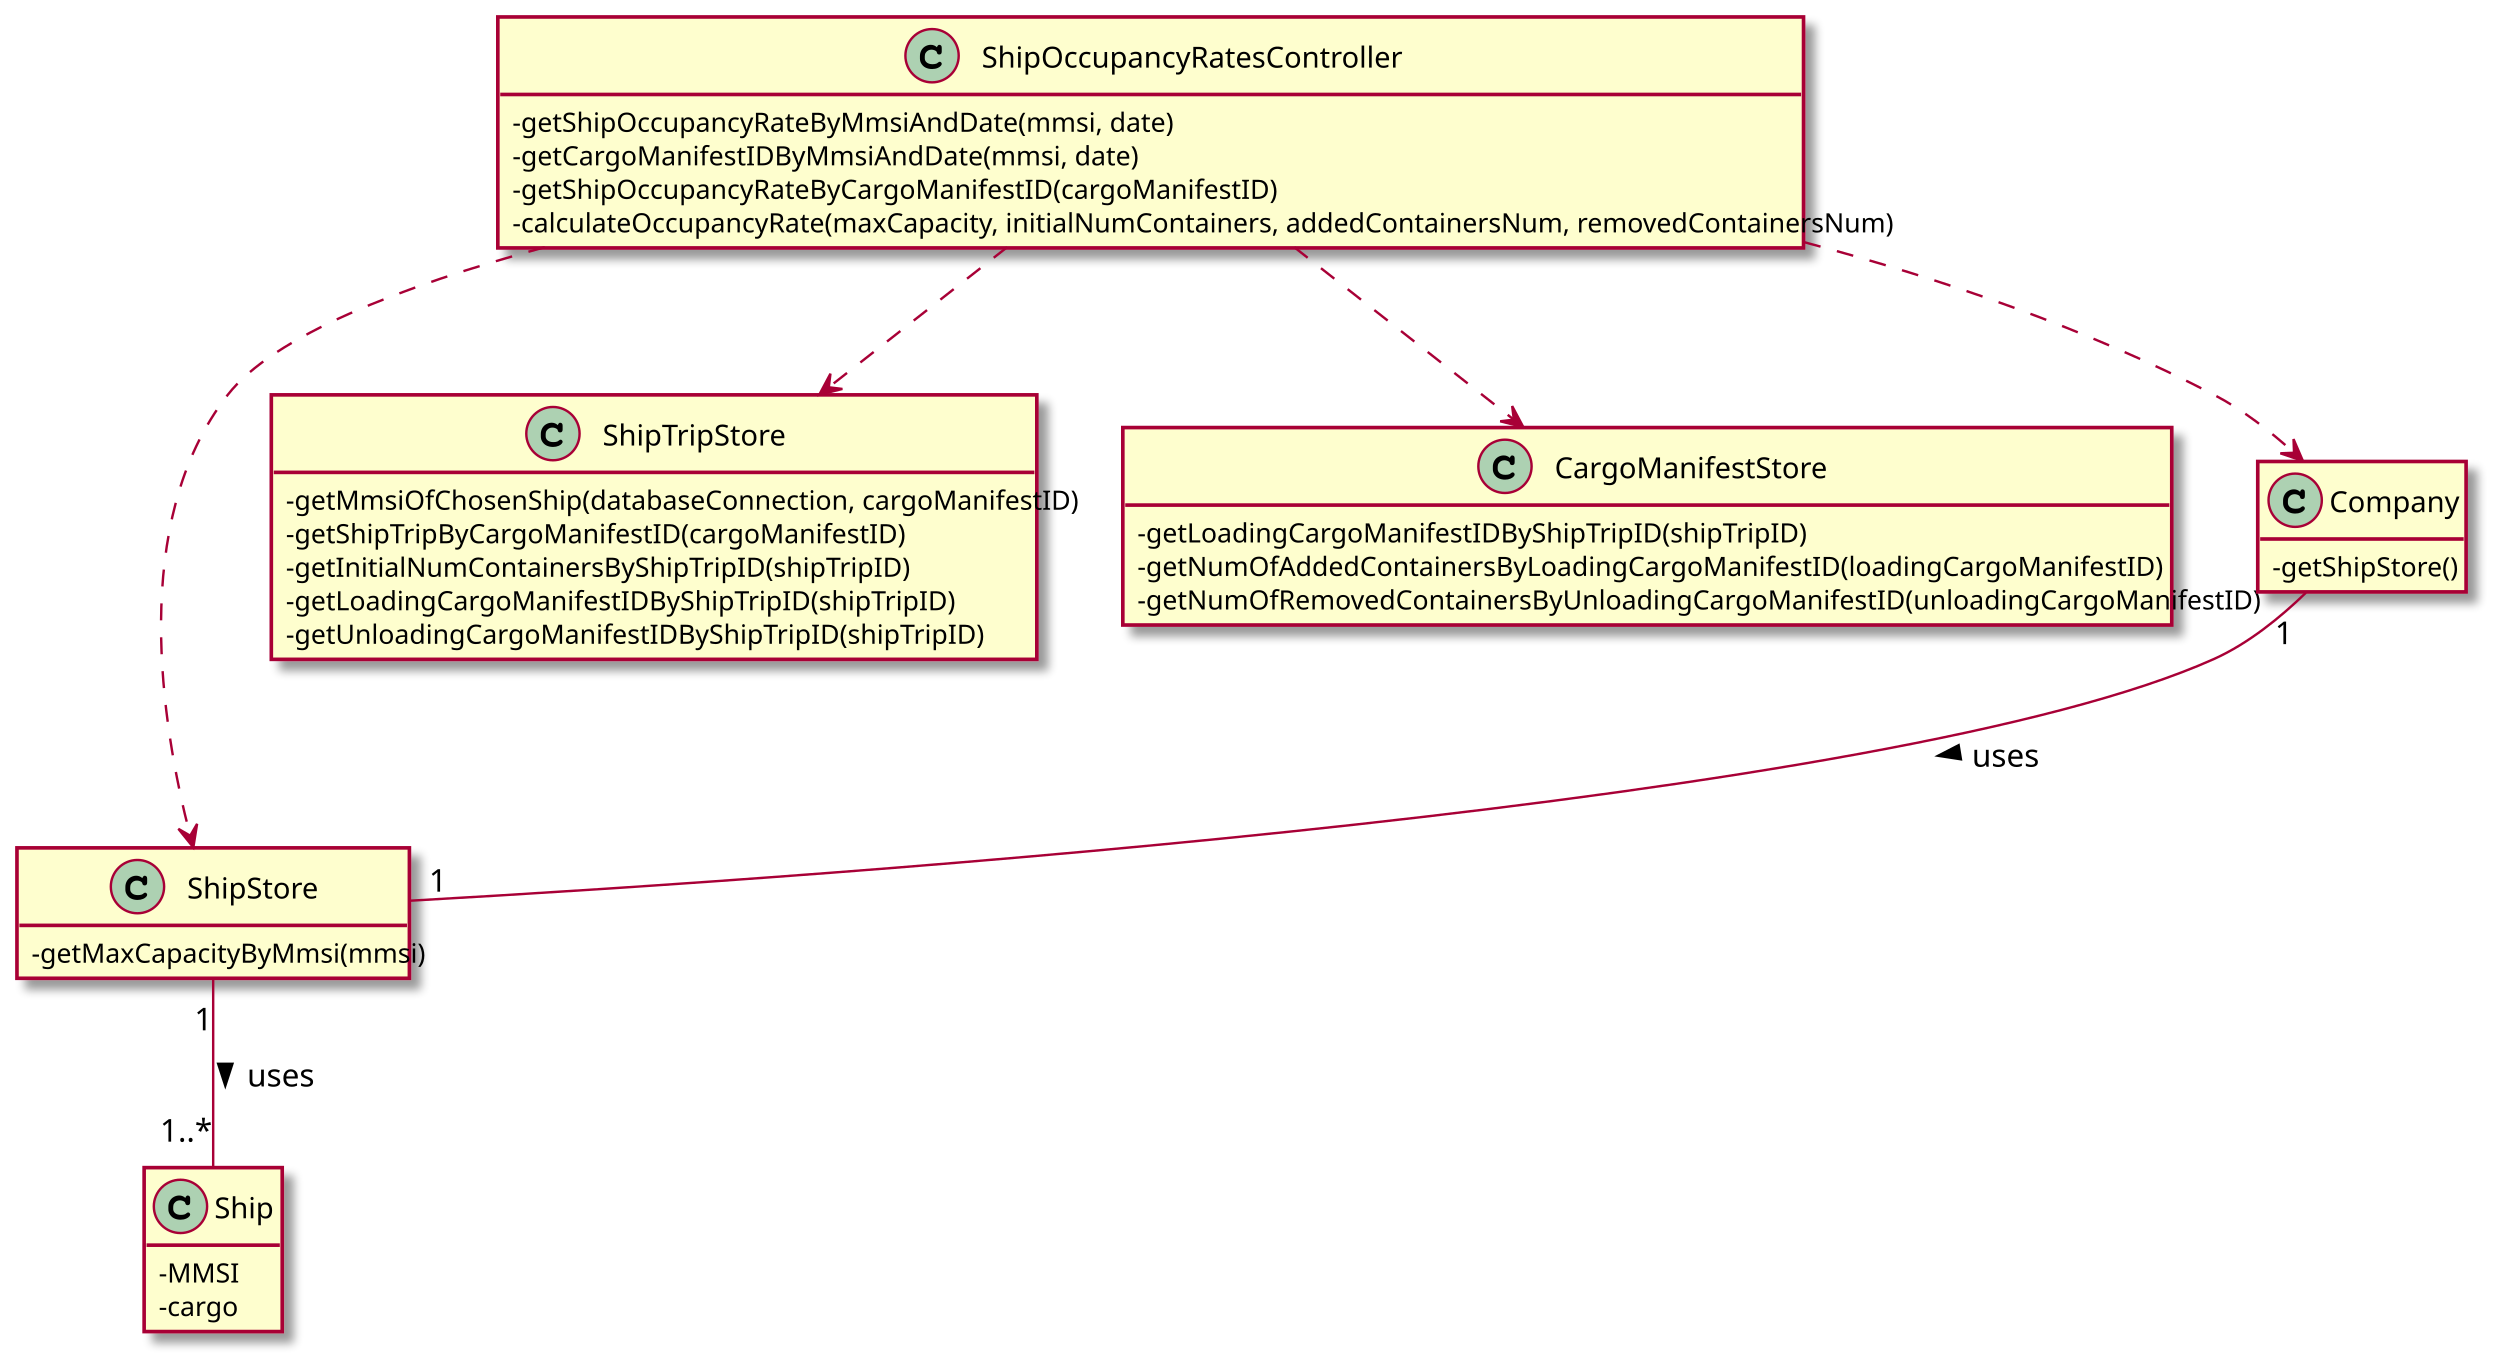
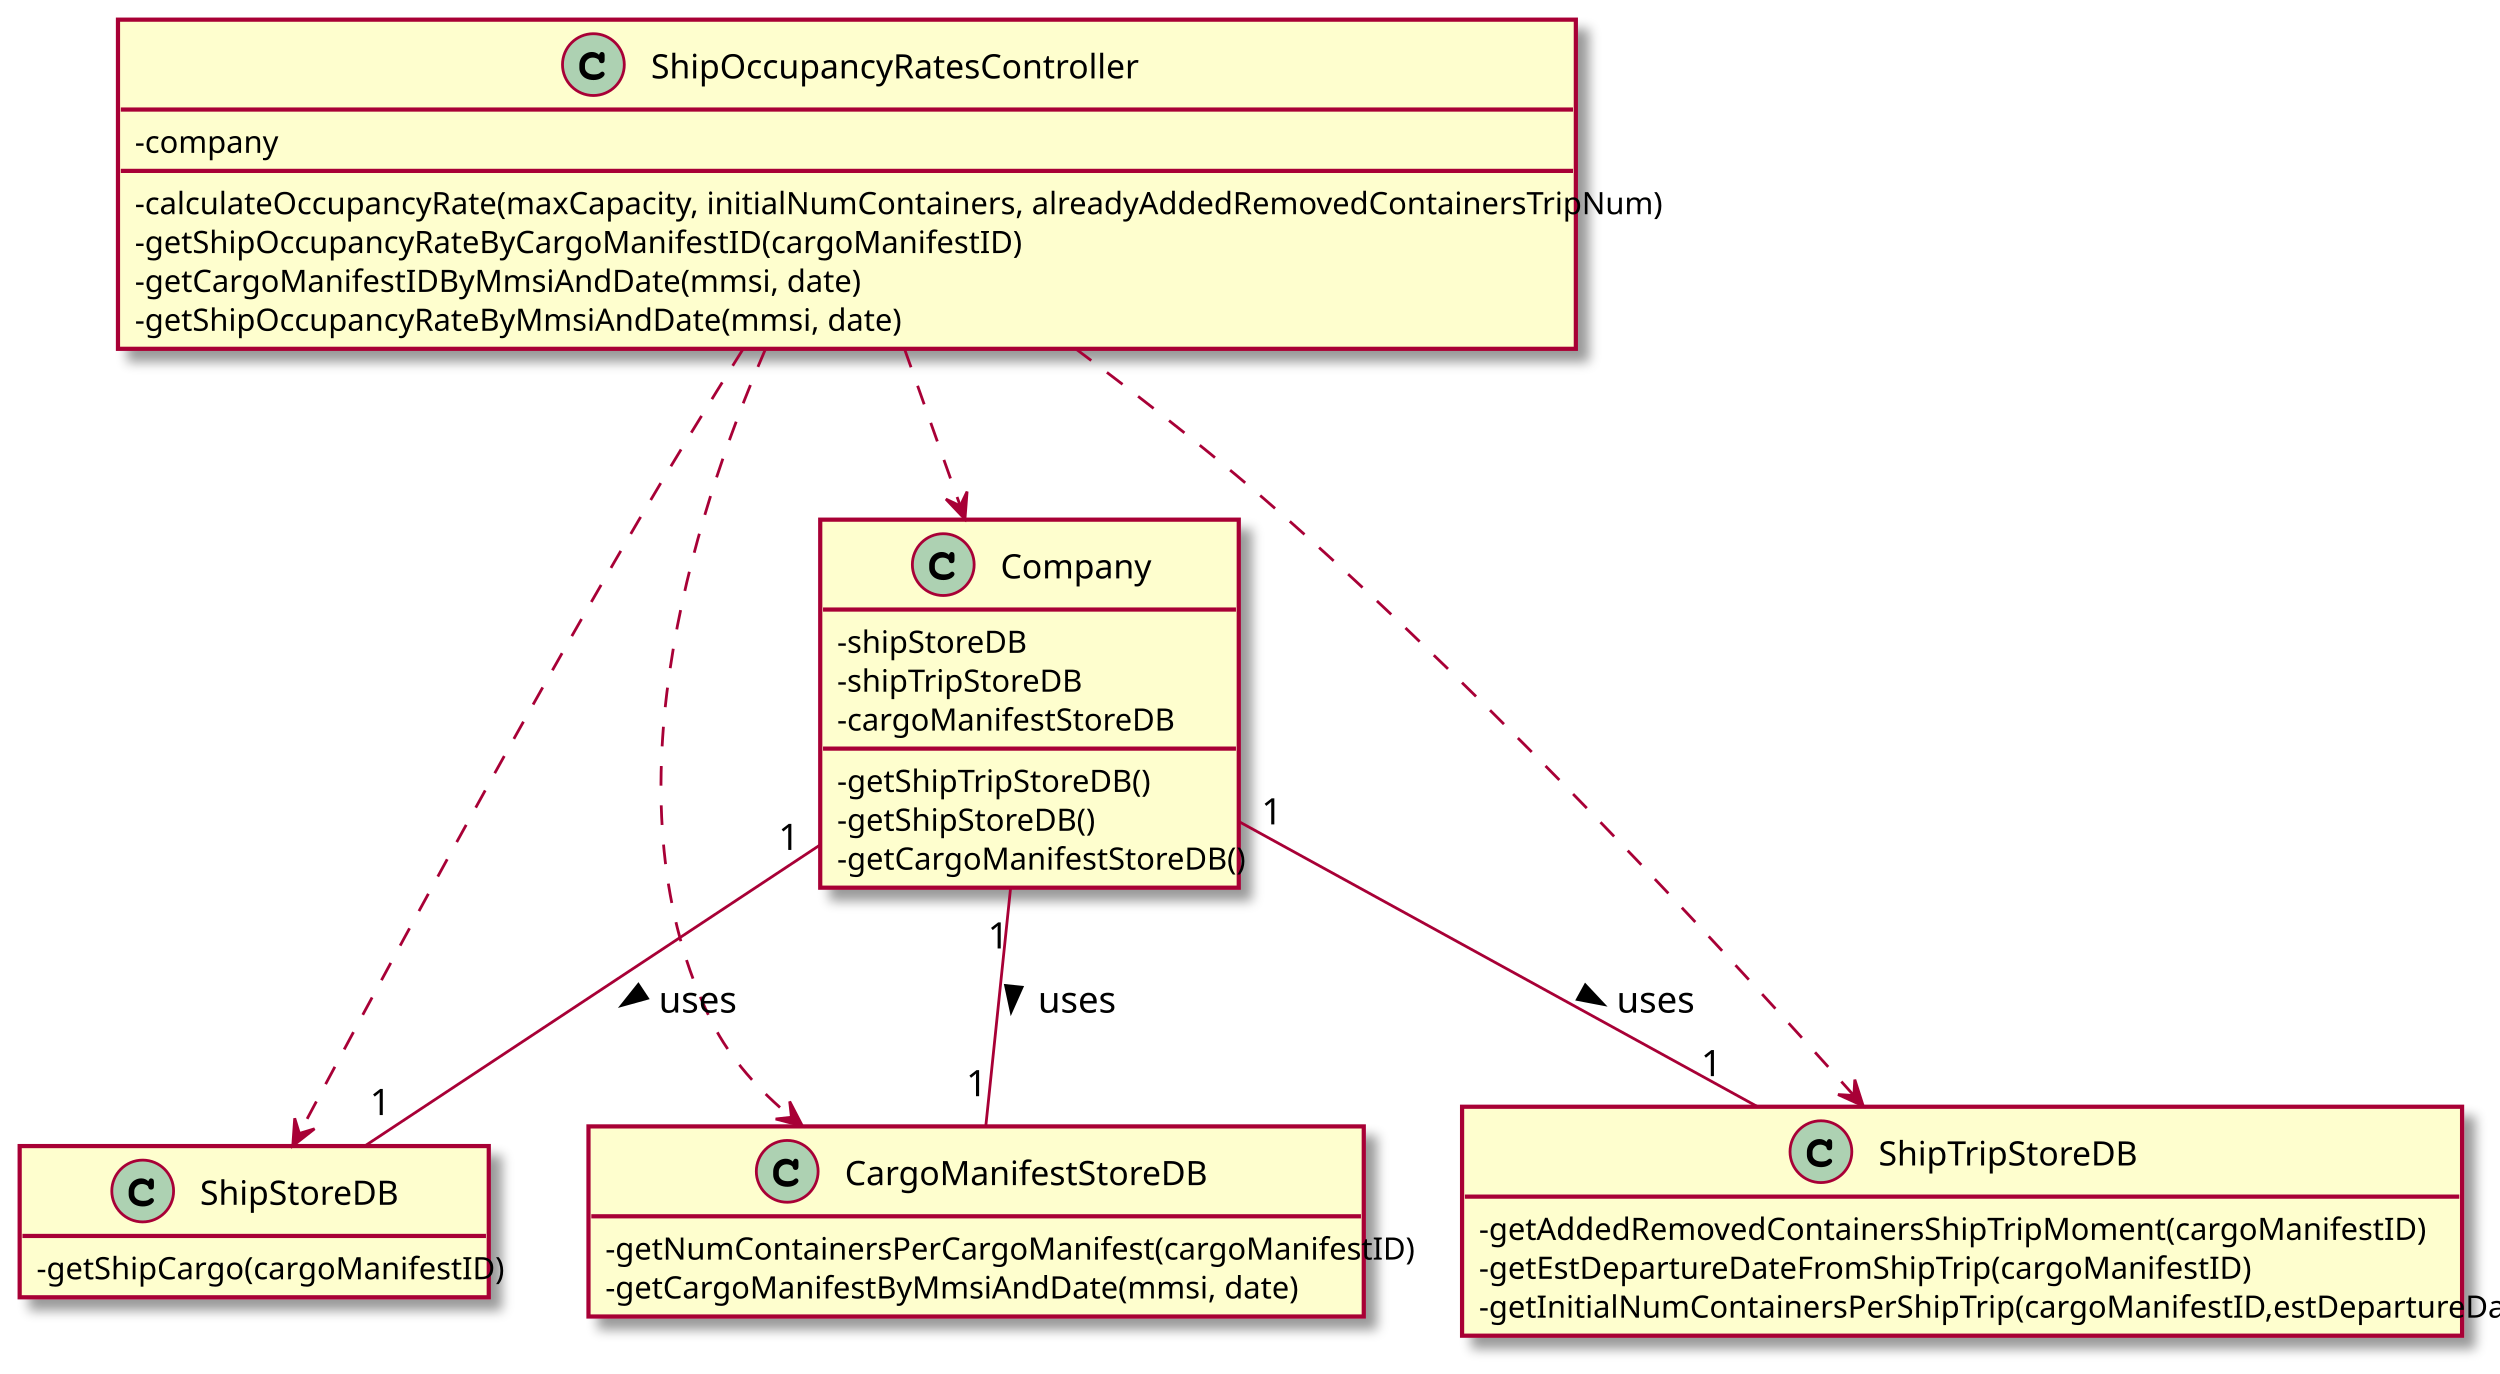
- <svg xmlns="http://www.w3.org/2000/svg" contentScriptType="application/ecmascript" contentStyleType="text/css" height="563px" preserveAspectRatio="none" style="width:1032px;height:563px;background:#FFFFFF;" version="1.1" viewBox="0 0 1032 563" width="1032px" zoomAndPan="magnify">
+ <svg xmlns="http://www.w3.org/2000/svg" contentScriptType="application/ecmascript" contentStyleType="text/css" height="489px" preserveAspectRatio="none" style="width:890px;height:489px;background:#FFFFFF;" version="1.1" viewBox="0 0 890 489" width="890px" zoomAndPan="magnify">
  <defs>
-     <filter height="300%" id="fpwzyvm41hl4s" width="300%" x="-1" y="-1">
+     <filter height="300%" id="fsvp476hvav51" width="300%" x="-1" y="-1">
      <feGaussianBlur result="blurOut" stdDeviation="2.0" />
      <feColorMatrix in="blurOut" result="blurOut2" type="matrix" values="0 0 0 0 0 0 0 0 0 0 0 0 0 0 0 0 0 0 .4 0" />
      <feOffset dx="4.0" dy="4.0" in="blurOut2" result="blurOut3" />
      <feBlend in="SourceGraphic" in2="blurOut3" mode="normal" />
    </filter>
  </defs>
  <g>
-     <rect codeLine="7" fill="#FEFECE" filter="url(#fpwzyvm41hl4s)" height="95.344" id="ShipOccupancyRatesController" style="stroke:#A80036;stroke-width:1.5;" width="539" x="205.5" y="7" />
-     <ellipse cx="384.75" cy="23" fill="#ADD1B2" rx="11" ry="11" style="stroke:#A80036;stroke-width:1.0;" />
-     <path d="M386.75,19.5 Q386.953,19 387.188,18.75 Q387.422,18.5 387.688,18.5 Q388.156,18.5 388.453,18.781 Q388.75,19.062 388.75,19.719 L388.75,21.281 Q388.75,21.938 388.469,22.219 Q388.188,22.5 387.75,22.5 Q387.359,22.5 387.109,22.328 Q386.859,22.156 386.75,21.703 Q386.703,21.391 386.531,21.219 Q386.219,20.891 385.656,20.703 Q385.094,20.5 384.531,20.5 Q383.828,20.5 383.234,20.781 Q382.656,21.062 382.203,21.688 Q381.75,22.312 381.75,23.172 L381.75,24.094 Q381.75,25.125 382.594,25.812 Q383.438,26.5 384.938,26.5 Q385.828,26.5 386.453,26.297 Q386.812,26.188 387.219,25.828 Q387.484,25.625 387.625,25.562 Q387.766,25.5 387.938,25.5 Q388.266,25.5 388.5,25.766 Q388.75,26.016 388.75,26.375 Q388.75,26.719 388.406,27.125 Q387.906,27.719 387.109,28.047 Q386.062,28.5 384.781,28.5 Q383.281,28.5 382.078,27.906 Q381.109,27.438 380.422,26.422 Q379.75,25.406 379.75,24.203 L379.75,23.109 Q379.75,21.859 380.344,20.766 Q380.953,19.672 382,19.094 Q383.062,18.5 384.25,18.5 Q384.969,18.5 385.594,18.75 Q386.219,19 386.75,19.5 Z " fill="#000000" />
-     <text fill="#000000" font-family="sans-serif" font-size="12" lengthAdjust="spacing" textLength="172" x="405.25" y="27.91">ShipOccupancyRatesController</text>
-     <line style="stroke:#A80036;stroke-width:1.5;" x1="206.5" x2="743.5" y1="39" y2="39" />
-     <text fill="#000000" font-family="sans-serif" font-size="11" lengthAdjust="spacing" textLength="256" x="211.5" y="54.419">-getShipOccupancyRateByMmsiAndDate(mmsi, date)</text>
-     <text fill="#000000" font-family="sans-serif" font-size="11" lengthAdjust="spacing" textLength="236" x="211.5" y="68.255">-getCargoManifestIDByMmsiAndDate(mmsi, date)</text>
-     <text fill="#000000" font-family="sans-serif" font-size="11" lengthAdjust="spacing" textLength="296" x="211.5" y="82.091">-getShipOccupancyRateByCargoManifestID(cargoManifestID)</text>
-     <text fill="#000000" font-family="sans-serif" font-size="11" lengthAdjust="spacing" textLength="527" x="211.5" y="95.927">-calculateOccupancyRate(maxCapacity, initialNumContainers, addedContainersNum, removedContainersNum)</text>
-     <rect codeLine="14" fill="#FEFECE" filter="url(#fpwzyvm41hl4s)" height="53.836" id="ShipStore" style="stroke:#A80036;stroke-width:1.5;" width="162" x="7" y="350" />
-     <ellipse cx="56.75" cy="366" fill="#ADD1B2" rx="11" ry="11" style="stroke:#A80036;stroke-width:1.0;" />
-     <path d="M58.75,362.5 Q58.953,362 59.188,361.75 Q59.422,361.5 59.688,361.5 Q60.156,361.5 60.453,361.781 Q60.75,362.062 60.75,362.719 L60.75,364.281 Q60.75,364.938 60.469,365.219 Q60.188,365.5 59.75,365.5 Q59.359,365.5 59.109,365.328 Q58.859,365.156 58.75,364.703 Q58.703,364.391 58.531,364.219 Q58.219,363.891 57.656,363.703 Q57.094,363.5 56.531,363.5 Q55.828,363.5 55.234,363.781 Q54.656,364.062 54.203,364.688 Q53.75,365.312 53.75,366.172 L53.75,367.094 Q53.75,368.125 54.594,368.812 Q55.438,369.5 56.938,369.5 Q57.828,369.5 58.453,369.297 Q58.812,369.188 59.219,368.828 Q59.484,368.625 59.625,368.562 Q59.766,368.5 59.938,368.5 Q60.266,368.5 60.5,368.766 Q60.75,369.016 60.75,369.375 Q60.75,369.719 60.406,370.125 Q59.906,370.719 59.109,371.047 Q58.062,371.5 56.781,371.5 Q55.281,371.5 54.078,370.906 Q53.109,370.438 52.422,369.422 Q51.75,368.406 51.75,367.203 L51.75,366.109 Q51.75,364.859 52.344,363.766 Q52.953,362.672 54,362.094 Q55.062,361.5 56.25,361.5 Q56.969,361.5 57.594,361.75 Q58.219,362 58.75,362.5 Z " fill="#000000" />
-     <text fill="#000000" font-family="sans-serif" font-size="12" lengthAdjust="spacing" textLength="54" x="77.25" y="370.91">ShipStore</text>
-     <line style="stroke:#A80036;stroke-width:1.5;" x1="8" x2="168" y1="382" y2="382" />
-     <text fill="#000000" font-family="sans-serif" font-size="11" lengthAdjust="spacing" textLength="150" x="13" y="397.419">-getMaxCapacityByMmsi(mmsi)</text>
-     <rect codeLine="18" fill="#FEFECE" filter="url(#fpwzyvm41hl4s)" height="109.18" id="ShipTripStore" style="stroke:#A80036;stroke-width:1.5;" width="316" x="112" y="163" />
-     <ellipse cx="228.25" cy="179" fill="#ADD1B2" rx="11" ry="11" style="stroke:#A80036;stroke-width:1.0;" />
-     <path d="M230.25,175.5 Q230.453,175 230.688,174.75 Q230.922,174.5 231.188,174.5 Q231.656,174.5 231.953,174.781 Q232.25,175.062 232.25,175.719 L232.25,177.281 Q232.25,177.938 231.969,178.219 Q231.688,178.5 231.25,178.5 Q230.859,178.5 230.609,178.328 Q230.359,178.156 230.25,177.703 Q230.203,177.391 230.031,177.219 Q229.719,176.891 229.156,176.703 Q228.594,176.5 228.031,176.5 Q227.328,176.5 226.734,176.781 Q226.156,177.062 225.703,177.688 Q225.25,178.312 225.25,179.172 L225.25,180.094 Q225.25,181.125 226.094,181.812 Q226.938,182.5 228.438,182.5 Q229.328,182.5 229.953,182.297 Q230.312,182.188 230.719,181.828 Q230.984,181.625 231.125,181.562 Q231.266,181.5 231.438,181.5 Q231.766,181.5 232,181.766 Q232.25,182.016 232.25,182.375 Q232.25,182.719 231.906,183.125 Q231.406,183.719 230.609,184.047 Q229.562,184.5 228.281,184.5 Q226.781,184.5 225.578,183.906 Q224.609,183.438 223.922,182.422 Q223.25,181.406 223.25,180.203 L223.25,179.109 Q223.25,177.859 223.844,176.766 Q224.453,175.672 225.5,175.094 Q226.562,174.5 227.75,174.5 Q228.469,174.5 229.094,174.75 Q229.719,175 230.25,175.5 Z " fill="#000000" />
-     <text fill="#000000" font-family="sans-serif" font-size="12" lengthAdjust="spacing" textLength="75" x="248.75" y="183.91">ShipTripStore</text>
-     <line style="stroke:#A80036;stroke-width:1.5;" x1="113" x2="427" y1="195" y2="195" />
-     <text fill="#000000" font-family="sans-serif" font-size="11" lengthAdjust="spacing" textLength="304" x="118" y="210.419">-getMmsiOfChosenShip(databaseConnection, cargoManifestID)</text>
-     <text fill="#000000" font-family="sans-serif" font-size="11" lengthAdjust="spacing" textLength="236" x="118" y="224.255">-getShipTripByCargoManifestID(cargoManifestID)</text>
-     <text fill="#000000" font-family="sans-serif" font-size="11" lengthAdjust="spacing" textLength="231" x="118" y="238.091">-getInitialNumContainersByShipTripID(shipTripID)</text>
-     <text fill="#000000" font-family="sans-serif" font-size="11" lengthAdjust="spacing" textLength="252" x="118" y="251.927">-getLoadingCargoManifestIDByShipTripID(shipTripID)</text>
-     <text fill="#000000" font-family="sans-serif" font-size="11" lengthAdjust="spacing" textLength="261" x="118" y="265.763">-getUnloadingCargoManifestIDByShipTripID(shipTripID)</text>
-     <rect codeLine="26" fill="#FEFECE" filter="url(#fpwzyvm41hl4s)" height="81.508" id="CargoManifestStore" style="stroke:#A80036;stroke-width:1.5;" width="433" x="463.5" y="176.5" />
-     <ellipse cx="621.25" cy="192.5" fill="#ADD1B2" rx="11" ry="11" style="stroke:#A80036;stroke-width:1.0;" />
-     <path d="M623.25,189 Q623.453,188.5 623.688,188.25 Q623.922,188 624.188,188 Q624.656,188 624.953,188.281 Q625.25,188.562 625.25,189.219 L625.25,190.781 Q625.25,191.438 624.969,191.719 Q624.688,192 624.25,192 Q623.859,192 623.609,191.828 Q623.359,191.656 623.25,191.203 Q623.203,190.891 623.031,190.719 Q622.719,190.391 622.156,190.203 Q621.594,190 621.031,190 Q620.328,190 619.734,190.281 Q619.156,190.562 618.703,191.188 Q618.25,191.812 618.25,192.672 L618.25,193.594 Q618.25,194.625 619.094,195.312 Q619.938,196 621.438,196 Q622.328,196 622.953,195.797 Q623.312,195.688 623.719,195.328 Q623.984,195.125 624.125,195.062 Q624.266,195 624.438,195 Q624.766,195 625,195.266 Q625.25,195.516 625.25,195.875 Q625.25,196.219 624.906,196.625 Q624.406,197.219 623.609,197.547 Q622.562,198 621.281,198 Q619.781,198 618.578,197.406 Q617.609,196.938 616.922,195.922 Q616.25,194.906 616.25,193.703 L616.25,192.609 Q616.25,191.359 616.844,190.266 Q617.453,189.172 618.5,188.594 Q619.562,188 620.75,188 Q621.469,188 622.094,188.25 Q622.719,188.5 623.25,189 Z " fill="#000000" />
-     <text fill="#000000" font-family="sans-serif" font-size="12" lengthAdjust="spacing" textLength="109" x="641.75" y="197.41">CargoManifestStore</text>
-     <line style="stroke:#A80036;stroke-width:1.5;" x1="464.5" x2="895.5" y1="208.5" y2="208.5" />
-     <text fill="#000000" font-family="sans-serif" font-size="11" lengthAdjust="spacing" textLength="252" x="469.5" y="223.919">-getLoadingCargoManifestIDByShipTripID(shipTripID)</text>
-     <text fill="#000000" font-family="sans-serif" font-size="11" lengthAdjust="spacing" textLength="387" x="469.5" y="237.755">-getNumOfAddedContainersByLoadingCargoManifestID(loadingCargoManifestID)</text>
-     <text fill="#000000" font-family="sans-serif" font-size="11" lengthAdjust="spacing" textLength="421" x="469.5" y="251.591">-getNumOfRemovedContainersByUnloadingCargoManifestID(unloadingCargoManifestID)</text>
-     <rect codeLine="32" fill="#FEFECE" filter="url(#fpwzyvm41hl4s)" height="53.836" id="Company" style="stroke:#A80036;stroke-width:1.5;" width="86" x="932" y="190.5" />
-     <ellipse cx="947.45" cy="206.5" fill="#ADD1B2" rx="11" ry="11" style="stroke:#A80036;stroke-width:1.0;" />
-     <path d="M949.45,203 Q949.653,202.5 949.888,202.25 Q950.122,202 950.388,202 Q950.856,202 951.153,202.281 Q951.45,202.562 951.45,203.219 L951.45,204.781 Q951.45,205.438 951.169,205.719 Q950.888,206 950.45,206 Q950.059,206 949.809,205.828 Q949.559,205.656 949.45,205.203 Q949.403,204.891 949.231,204.719 Q948.919,204.391 948.356,204.203 Q947.794,204 947.231,204 Q946.528,204 945.934,204.281 Q945.356,204.562 944.903,205.188 Q944.45,205.812 944.45,206.672 L944.45,207.594 Q944.45,208.625 945.294,209.312 Q946.138,210 947.638,210 Q948.528,210 949.153,209.797 Q949.513,209.688 949.919,209.328 Q950.184,209.125 950.325,209.062 Q950.466,209 950.638,209 Q950.966,209 951.2,209.266 Q951.45,209.516 951.45,209.875 Q951.45,210.219 951.106,210.625 Q950.606,211.219 949.809,211.547 Q948.763,212 947.481,212 Q945.981,212 944.778,211.406 Q943.809,210.938 943.122,209.922 Q942.45,208.906 942.45,207.703 L942.45,206.609 Q942.45,205.359 943.044,204.266 Q943.653,203.172 944.7,202.594 Q945.763,202 946.95,202 Q947.669,202 948.294,202.25 Q948.919,202.5 949.45,203 Z " fill="#000000" />
-     <text fill="#000000" font-family="sans-serif" font-size="12" lengthAdjust="spacing" textLength="53" x="961.55" y="211.41">Company</text>
-     <line style="stroke:#A80036;stroke-width:1.5;" x1="933" x2="1017" y1="222.5" y2="222.5" />
-     <text fill="#000000" font-family="sans-serif" font-size="11" lengthAdjust="spacing" textLength="74" x="938" y="237.919">-getShipStore()</text>
-     <rect codeLine="36" fill="#FEFECE" filter="url(#fpwzyvm41hl4s)" height="67.672" id="Ship" style="stroke:#A80036;stroke-width:1.5;" width="57" x="59.5" y="482" />
-     <ellipse cx="74.5" cy="498" fill="#ADD1B2" rx="11" ry="11" style="stroke:#A80036;stroke-width:1.0;" />
-     <path d="M76.5,494.5 Q76.703,494 76.938,493.75 Q77.172,493.5 77.438,493.5 Q77.906,493.5 78.203,493.781 Q78.5,494.062 78.5,494.719 L78.5,496.281 Q78.5,496.938 78.219,497.219 Q77.938,497.5 77.5,497.5 Q77.109,497.5 76.859,497.328 Q76.609,497.156 76.5,496.703 Q76.453,496.391 76.281,496.219 Q75.969,495.891 75.406,495.703 Q74.844,495.5 74.281,495.5 Q73.578,495.5 72.984,495.781 Q72.406,496.062 71.953,496.688 Q71.5,497.312 71.5,498.172 L71.5,499.094 Q71.5,500.125 72.344,500.812 Q73.188,501.5 74.688,501.5 Q75.578,501.5 76.203,501.297 Q76.562,501.188 76.969,500.828 Q77.234,500.625 77.375,500.562 Q77.516,500.5 77.688,500.5 Q78.016,500.5 78.25,500.766 Q78.5,501.016 78.5,501.375 Q78.5,501.719 78.156,502.125 Q77.656,502.719 76.859,503.047 Q75.812,503.5 74.531,503.5 Q73.031,503.5 71.828,502.906 Q70.859,502.438 70.172,501.422 Q69.5,500.406 69.5,499.203 L69.5,498.109 Q69.5,496.859 70.094,495.766 Q70.703,494.672 71.75,494.094 Q72.812,493.5 74,493.5 Q74.719,493.5 75.344,493.75 Q75.969,494 76.5,494.5 Z " fill="#000000" />
-     <text fill="#000000" font-family="sans-serif" font-size="12" lengthAdjust="spacing" textLength="25" x="88.5" y="502.91">Ship</text>
-     <line style="stroke:#A80036;stroke-width:1.5;" x1="60.5" x2="115.5" y1="514" y2="514" />
-     <text fill="#000000" font-family="sans-serif" font-size="11" lengthAdjust="spacing" textLength="29" x="65.5" y="529.419">-MMSI</text>
-     <text fill="#000000" font-family="sans-serif" font-size="11" lengthAdjust="spacing" textLength="32" x="65.5" y="543.255">-cargo</text>
-     <path codeLine="51" d="M744.76,99.97 C802.51,115.34 861.8,135.82 914,163 C925.8,169.15 937.2,178.04 946.88,186.82 " fill="none" id="ShipOccupancyRatesController-to-Company" style="stroke:#A80036;stroke-width:1.0;stroke-dasharray:7.0,7.0;" />
-     <polygon fill="#A80036" points="950.65,190.3,946.764,181.25,946.981,186.903,941.329,187.12,950.65,190.3" style="stroke:#A80036;stroke-width:1.0;" />
-     <path codeLine="52" d="M224.88,102.05 C165.01,118.36 112.88,138.77 94,163 C53.06,215.54 66.74,299.55 78.46,344.76 " fill="none" id="ShipOccupancyRatesController-to-ShipStore" style="stroke:#A80036;stroke-width:1.0;stroke-dasharray:7.0,7.0;" />
-     <polygon fill="#A80036" points="79.81,349.81,81.36,340.084,78.523,344.978,73.629,342.142,79.81,349.81" style="stroke:#A80036;stroke-width:1.0;" />
-     <path codeLine="53" d="M415.71,102.07 C392.79,120.07 366.35,140.83 342.33,159.69 " fill="none" id="ShipOccupancyRatesController-to-ShipTripStore" style="stroke:#A80036;stroke-width:1.0;stroke-dasharray:7.0,7.0;" />
-     <polygon fill="#A80036" points="338.19,162.95,347.743,160.553,342.127,159.869,342.812,154.253,338.19,162.95" style="stroke:#A80036;stroke-width:1.0;" />
-     <path codeLine="54" d="M534.29,102.07 C562.81,124.46 596.79,151.15 624.75,173.11 " fill="none" id="ShipOccupancyRatesController-to-CargoManifestStore" style="stroke:#A80036;stroke-width:1.0;stroke-dasharray:7.0,7.0;" />
-     <polygon fill="#A80036" points="628.83,176.32,624.223,167.615,624.898,173.232,619.282,173.906,628.83,176.32" style="stroke:#A80036;stroke-width:1.0;" />
-     <path codeLine="55" d="M951.9,244.65 C941.38,254.87 928.13,265.64 914,272 C781.85,331.43 350.03,361.56 169,371.83 " fill="none" id="Company-ShipStore" style="stroke:#A80036;stroke-width:1.0;" />
-     <polygon fill="#000000" points="800.065,311.978,809.464,313.428,808.521,307.626,800.065,311.978" style="stroke:#000000;stroke-width:1.0;" />
-     <text fill="#000000" font-family="sans-serif" font-size="13" lengthAdjust="spacing" textLength="28" x="814" y="316.495">uses</text>
-     <text fill="#000000" font-family="sans-serif" font-size="13" lengthAdjust="spacing" textLength="7" x="939.081" y="265.891">1</text>
-     <text fill="#000000" font-family="sans-serif" font-size="13" lengthAdjust="spacing" textLength="7" x="177.054" y="368.094">1</text>
-     <path codeLine="56" d="M88,404.09 C88,426.22 88,458.08 88,481.98 " fill="none" id="ShipStore-Ship" style="stroke:#A80036;stroke-width:1.0;" />
-     <polygon fill="#000000" points="93,448.176,95.939,439.131,90.061,439.131,93,448.176" style="stroke:#000000;stroke-width:1.0;" />
-     <text fill="#000000" font-family="sans-serif" font-size="13" lengthAdjust="spacing" textLength="28" x="102" y="448.495">uses</text>
-     <text fill="#000000" font-family="sans-serif" font-size="13" lengthAdjust="spacing" textLength="7" x="80.234" y="425.317">1</text>
-     <text fill="#000000" font-family="sans-serif" font-size="13" lengthAdjust="spacing" textLength="20" x="66.031" y="471.269">1..*</text>
+     <rect codeLine="7" fill="#FEFECE" filter="url(#fsvp476hvav51)" height="117.18" id="ShipOccupancyRatesController" style="stroke:#A80036;stroke-width:1.5;" width="519" x="42" y="7" />
+     <ellipse cx="211.25" cy="23" fill="#ADD1B2" rx="11" ry="11" style="stroke:#A80036;stroke-width:1.0;" />
+     <path d="M213.25,19.5 Q213.453,19 213.688,18.75 Q213.922,18.5 214.188,18.5 Q214.656,18.5 214.953,18.781 Q215.25,19.062 215.25,19.719 L215.25,21.281 Q215.25,21.938 214.969,22.219 Q214.688,22.5 214.25,22.5 Q213.859,22.5 213.609,22.328 Q213.359,22.156 213.25,21.703 Q213.203,21.391 213.031,21.219 Q212.719,20.891 212.156,20.703 Q211.594,20.5 211.031,20.5 Q210.328,20.5 209.734,20.781 Q209.156,21.062 208.703,21.688 Q208.25,22.312 208.25,23.172 L208.25,24.094 Q208.25,25.125 209.094,25.812 Q209.938,26.5 211.438,26.5 Q212.328,26.5 212.953,26.297 Q213.312,26.188 213.719,25.828 Q213.984,25.625 214.125,25.562 Q214.266,25.5 214.438,25.5 Q214.766,25.5 215,25.766 Q215.25,26.016 215.25,26.375 Q215.25,26.719 214.906,27.125 Q214.406,27.719 213.609,28.047 Q212.562,28.5 211.281,28.5 Q209.781,28.5 208.578,27.906 Q207.609,27.438 206.922,26.422 Q206.25,25.406 206.25,24.203 L206.25,23.109 Q206.25,21.859 206.844,20.766 Q207.453,19.672 208.5,19.094 Q209.562,18.5 210.75,18.5 Q211.469,18.5 212.094,18.75 Q212.719,19 213.25,19.5 Z " fill="#000000" />
+     <text fill="#000000" font-family="sans-serif" font-size="12" lengthAdjust="spacing" textLength="172" x="231.75" y="27.91">ShipOccupancyRatesController</text>
+     <line style="stroke:#A80036;stroke-width:1.5;" x1="43" x2="560" y1="39" y2="39" />
+     <text fill="#000000" font-family="sans-serif" font-size="11" lengthAdjust="spacing" textLength="48" x="48" y="54.419">-company</text>
+     <line style="stroke:#A80036;stroke-width:1.5;" x1="43" x2="560" y1="60.836" y2="60.836" />
+     <text fill="#000000" font-family="sans-serif" font-size="11" lengthAdjust="spacing" textLength="507" x="48" y="76.255">-calculateOccupancyRate(maxCapacity, initialNumContainers, alreadyAddedRemovedContainersTripNum)</text>
+     <text fill="#000000" font-family="sans-serif" font-size="11" lengthAdjust="spacing" textLength="296" x="48" y="90.091">-getShipOccupancyRateByCargoManifestID(cargoManifestID)</text>
+     <text fill="#000000" font-family="sans-serif" font-size="11" lengthAdjust="spacing" textLength="236" x="48" y="103.927">-getCargoManifestIDByMmsiAndDate(mmsi, date)</text>
+     <text fill="#000000" font-family="sans-serif" font-size="11" lengthAdjust="spacing" textLength="256" x="48" y="117.763">-getShipOccupancyRateByMmsiAndDate(mmsi, date)</text>
+     <rect codeLine="15" fill="#FEFECE" filter="url(#fsvp476hvav51)" height="53.836" id="ShipStoreDB" style="stroke:#A80036;stroke-width:1.5;" width="167" x="7" y="408" />
+     <ellipse cx="50.8" cy="424" fill="#ADD1B2" rx="11" ry="11" style="stroke:#A80036;stroke-width:1.0;" />
+     <path d="M52.8,420.5 Q53.003,420 53.237,419.75 Q53.472,419.5 53.737,419.5 Q54.206,419.5 54.503,419.781 Q54.8,420.062 54.8,420.719 L54.8,422.281 Q54.8,422.938 54.519,423.219 Q54.237,423.5 53.8,423.5 Q53.409,423.5 53.159,423.328 Q52.909,423.156 52.8,422.703 Q52.753,422.391 52.581,422.219 Q52.269,421.891 51.706,421.703 Q51.144,421.5 50.581,421.5 Q49.878,421.5 49.284,421.781 Q48.706,422.062 48.253,422.688 Q47.8,423.312 47.8,424.172 L47.8,425.094 Q47.8,426.125 48.644,426.812 Q49.487,427.5 50.987,427.5 Q51.878,427.5 52.503,427.297 Q52.862,427.188 53.269,426.828 Q53.534,426.625 53.675,426.562 Q53.816,426.5 53.987,426.5 Q54.316,426.5 54.55,426.766 Q54.8,427.016 54.8,427.375 Q54.8,427.719 54.456,428.125 Q53.956,428.719 53.159,429.047 Q52.112,429.5 50.831,429.5 Q49.331,429.5 48.128,428.906 Q47.159,428.438 46.472,427.422 Q45.8,426.406 45.8,425.203 L45.8,424.109 Q45.8,422.859 46.394,421.766 Q47.003,420.672 48.05,420.094 Q49.112,419.5 50.3,419.5 Q51.019,419.5 51.644,419.75 Q52.269,420 52.8,420.5 Z " fill="#000000" />
+     <text fill="#000000" font-family="sans-serif" font-size="12" lengthAdjust="spacing" textLength="71" x="71.2" y="428.91">ShipStoreDB</text>
+     <line style="stroke:#A80036;stroke-width:1.5;" x1="8" x2="173" y1="440" y2="440" />
+     <text fill="#000000" font-family="sans-serif" font-size="11" lengthAdjust="spacing" textLength="155" x="13" y="455.419">-getShipCargo(cargoManifestID)</text>
+     <rect codeLine="19" fill="#FEFECE" filter="url(#fsvp476hvav51)" height="81.508" id="ShipTripStoreDB" style="stroke:#A80036;stroke-width:1.5;" width="356" x="520.5" y="394" />
+     <ellipse cx="648.25" cy="410" fill="#ADD1B2" rx="11" ry="11" style="stroke:#A80036;stroke-width:1.0;" />
+     <path d="M650.25,406.5 Q650.453,406 650.688,405.75 Q650.922,405.5 651.188,405.5 Q651.656,405.5 651.953,405.781 Q652.25,406.062 652.25,406.719 L652.25,408.281 Q652.25,408.938 651.969,409.219 Q651.688,409.5 651.25,409.5 Q650.859,409.5 650.609,409.328 Q650.359,409.156 650.25,408.703 Q650.203,408.391 650.031,408.219 Q649.719,407.891 649.156,407.703 Q648.594,407.5 648.031,407.5 Q647.328,407.5 646.734,407.781 Q646.156,408.062 645.703,408.688 Q645.25,409.312 645.25,410.172 L645.25,411.094 Q645.25,412.125 646.094,412.812 Q646.938,413.5 648.438,413.5 Q649.328,413.5 649.953,413.297 Q650.312,413.188 650.719,412.828 Q650.984,412.625 651.125,412.562 Q651.266,412.5 651.438,412.5 Q651.766,412.5 652,412.766 Q652.25,413.016 652.25,413.375 Q652.25,413.719 651.906,414.125 Q651.406,414.719 650.609,415.047 Q649.562,415.5 648.281,415.5 Q646.781,415.5 645.578,414.906 Q644.609,414.438 643.922,413.422 Q643.25,412.406 643.25,411.203 L643.25,410.109 Q643.25,408.859 643.844,407.766 Q644.453,406.672 645.5,406.094 Q646.562,405.5 647.75,405.5 Q648.469,405.5 649.094,405.75 Q649.719,406 650.25,406.5 Z " fill="#000000" />
+     <text fill="#000000" font-family="sans-serif" font-size="12" lengthAdjust="spacing" textLength="92" x="668.75" y="414.91">ShipTripStoreDB</text>
+     <line style="stroke:#A80036;stroke-width:1.5;" x1="521.5" x2="875.5" y1="426" y2="426" />
+     <text fill="#000000" font-family="sans-serif" font-size="11" lengthAdjust="spacing" textLength="310" x="526.5" y="441.419">-getAddedRemovedContainersShipTripMoment(cargoManifestID)</text>
+     <text fill="#000000" font-family="sans-serif" font-size="11" lengthAdjust="spacing" textLength="253" x="526.5" y="455.255">-getEstDepartureDateFromShipTrip(cargoManifestID)</text>
+     <text fill="#000000" font-family="sans-serif" font-size="11" lengthAdjust="spacing" textLength="344" x="526.5" y="469.091">-getInitialNumContainersPerShipTrip(cargoManifestID,estDepartureDate)</text>
+     <rect codeLine="25" fill="#FEFECE" filter="url(#fsvp476hvav51)" height="67.672" id="CargoManifestStoreDB" style="stroke:#A80036;stroke-width:1.5;" width="276" x="209.5" y="401" />
+     <ellipse cx="280.25" cy="417" fill="#ADD1B2" rx="11" ry="11" style="stroke:#A80036;stroke-width:1.0;" />
+     <path d="M282.25,413.5 Q282.453,413 282.688,412.75 Q282.922,412.5 283.188,412.5 Q283.656,412.5 283.953,412.781 Q284.25,413.062 284.25,413.719 L284.25,415.281 Q284.25,415.938 283.969,416.219 Q283.688,416.5 283.25,416.5 Q282.859,416.5 282.609,416.328 Q282.359,416.156 282.25,415.703 Q282.203,415.391 282.031,415.219 Q281.719,414.891 281.156,414.703 Q280.594,414.5 280.031,414.5 Q279.328,414.5 278.734,414.781 Q278.156,415.062 277.703,415.688 Q277.25,416.312 277.25,417.172 L277.25,418.094 Q277.25,419.125 278.094,419.812 Q278.938,420.5 280.438,420.5 Q281.328,420.5 281.953,420.297 Q282.312,420.188 282.719,419.828 Q282.984,419.625 283.125,419.562 Q283.266,419.5 283.438,419.5 Q283.766,419.5 284,419.766 Q284.25,420.016 284.25,420.375 Q284.25,420.719 283.906,421.125 Q283.406,421.719 282.609,422.047 Q281.562,422.5 280.281,422.5 Q278.781,422.5 277.578,421.906 Q276.609,421.438 275.922,420.422 Q275.25,419.406 275.25,418.203 L275.25,417.109 Q275.25,415.859 275.844,414.766 Q276.453,413.672 277.5,413.094 Q278.562,412.5 279.75,412.5 Q280.469,412.5 281.094,412.75 Q281.719,413 282.25,413.5 Z " fill="#000000" />
+     <text fill="#000000" font-family="sans-serif" font-size="12" lengthAdjust="spacing" textLength="126" x="300.75" y="421.91">CargoManifestStoreDB</text>
+     <line style="stroke:#A80036;stroke-width:1.5;" x1="210.5" x2="484.5" y1="433" y2="433" />
+     <text fill="#000000" font-family="sans-serif" font-size="11" lengthAdjust="spacing" textLength="264" x="215.5" y="448.419">-getNumContainersPerCargoManifest(cargoManifestID)</text>
+     <text fill="#000000" font-family="sans-serif" font-size="11" lengthAdjust="spacing" textLength="227" x="215.5" y="462.255">-getCargoManifestByMmsiAndDate(mmsi, date)</text>
+     <rect codeLine="30" fill="#FEFECE" filter="url(#fsvp476hvav51)" height="131.016" id="Company" style="stroke:#A80036;stroke-width:1.5;" width="149" x="292" y="185" />
+     <ellipse cx="335.8" cy="201" fill="#ADD1B2" rx="11" ry="11" style="stroke:#A80036;stroke-width:1.0;" />
+     <path d="M337.8,197.5 Q338.003,197 338.238,196.75 Q338.472,196.5 338.738,196.5 Q339.206,196.5 339.503,196.781 Q339.8,197.062 339.8,197.719 L339.8,199.281 Q339.8,199.938 339.519,200.219 Q339.238,200.5 338.8,200.5 Q338.409,200.5 338.159,200.328 Q337.909,200.156 337.8,199.703 Q337.753,199.391 337.581,199.219 Q337.269,198.891 336.706,198.703 Q336.144,198.5 335.581,198.5 Q334.878,198.5 334.284,198.781 Q333.706,199.062 333.253,199.688 Q332.8,200.312 332.8,201.172 L332.8,202.094 Q332.8,203.125 333.644,203.812 Q334.488,204.5 335.988,204.5 Q336.878,204.5 337.503,204.297 Q337.863,204.188 338.269,203.828 Q338.534,203.625 338.675,203.562 Q338.816,203.5 338.988,203.5 Q339.316,203.5 339.55,203.766 Q339.8,204.016 339.8,204.375 Q339.8,204.719 339.456,205.125 Q338.956,205.719 338.159,206.047 Q337.113,206.5 335.831,206.5 Q334.331,206.5 333.128,205.906 Q332.159,205.438 331.472,204.422 Q330.8,203.406 330.8,202.203 L330.8,201.109 Q330.8,199.859 331.394,198.766 Q332.003,197.672 333.05,197.094 Q334.113,196.5 335.3,196.5 Q336.019,196.5 336.644,196.75 Q337.269,197 337.8,197.5 Z " fill="#000000" />
+     <text fill="#000000" font-family="sans-serif" font-size="12" lengthAdjust="spacing" textLength="53" x="356.2" y="205.91">Company</text>
+     <line style="stroke:#A80036;stroke-width:1.5;" x1="293" x2="440" y1="217" y2="217" />
+     <text fill="#000000" font-family="sans-serif" font-size="11" lengthAdjust="spacing" textLength="64" x="298" y="232.419">-shipStoreDB</text>
+     <text fill="#000000" font-family="sans-serif" font-size="11" lengthAdjust="spacing" textLength="82" x="298" y="246.255">-shipTripStoreDB</text>
+     <text fill="#000000" font-family="sans-serif" font-size="11" lengthAdjust="spacing" textLength="113" x="298" y="260.091">-cargoManifestStoreDB</text>
+     <line style="stroke:#A80036;stroke-width:1.5;" x1="293" x2="440" y1="266.508" y2="266.508" />
+     <text fill="#000000" font-family="sans-serif" font-size="11" lengthAdjust="spacing" textLength="106" x="298" y="281.927">-getShipTripStoreDB()</text>
+     <text fill="#000000" font-family="sans-serif" font-size="11" lengthAdjust="spacing" textLength="88" x="298" y="295.763">-getShipStoreDB()</text>
+     <text fill="#000000" font-family="sans-serif" font-size="11" lengthAdjust="spacing" textLength="137" x="298" y="309.599">-getCargoManifestStoreDB()</text>
+     <path codeLine="39" d="M321.98,124.15 C328.24,141.77 335.19,161.34 341.7,179.68 " fill="none" id="ShipOccupancyRatesController-to-Company" style="stroke:#A80036;stroke-width:1.0;stroke-dasharray:7.0,7.0;" />
+     <polygon fill="#A80036" points="343.52,184.82,344.283,175.001,341.849,180.107,336.743,177.674,343.52,184.82" style="stroke:#A80036;stroke-width:1.0;" />
+     <path codeLine="40" d="M264.53,124.27 C252.5,143.46 239.22,165.02 227.5,185 C181.9,262.71 131.65,356.25 106.58,403.5 " fill="none" id="ShipOccupancyRatesController-to-ShipStoreDB" style="stroke:#A80036;stroke-width:1.0;stroke-dasharray:7.0,7.0;" />
+     <polygon fill="#A80036" points="104.23,407.93,111.983,401.856,106.574,403.514,104.916,398.105,104.23,407.93" style="stroke:#A80036;stroke-width:1.0;" />
+     <path codeLine="41" d="M382.89,124.13 C407.81,142.77 434.86,164.05 458.5,185 C534.04,251.95 613.87,338.35 659.78,389.79 " fill="none" id="ShipOccupancyRatesController-to-ShipTripStoreDB" style="stroke:#A80036;stroke-width:1.0;stroke-dasharray:7.0,7.0;" />
+     <polygon fill="#A80036" points="663.3,393.73,660.308,384.347,659.977,389.994,654.33,389.663,663.3,393.73" style="stroke:#A80036;stroke-width:1.0;" />
+     <path codeLine="42" d="M272.56,124.16 C245.62,186.49 214.94,287.21 253.5,364 C260.06,377.07 270.35,388.32 281.75,397.74 " fill="none" id="ShipOccupancyRatesController-to-CargoManifestStoreDB" style="stroke:#A80036;stroke-width:1.0;stroke-dasharray:7.0,7.0;" />
+     <polygon fill="#A80036" points="285.66,400.86,281.127,392.116,281.754,397.738,276.132,398.365,285.66,400.86" style="stroke:#A80036;stroke-width:1.0;" />
+     <path codeLine="43" d="M291.81,300.89 C239.61,335.41 171.97,380.13 129.91,407.94 " fill="none" id="Company-ShipStoreDB" style="stroke:#A80036;stroke-width:1.0;" />
+     <polygon fill="#000000" points="221.329,357.933,230.495,355.396,227.253,350.493,221.329,357.933" style="stroke:#000000;stroke-width:1.0;" />
+     <text fill="#000000" font-family="sans-serif" font-size="13" lengthAdjust="spacing" textLength="28" x="234.5" y="360.495">uses</text>
+     <text fill="#000000" font-family="sans-serif" font-size="13" lengthAdjust="spacing" textLength="7" x="277.113" y="302.574">1</text>
+     <text fill="#000000" font-family="sans-serif" font-size="13" lengthAdjust="spacing" textLength="7" x="131.663" y="396.952">1</text>
+     <path codeLine="44" d="M441.01,292.46 C496.16,322.78 570.92,363.87 625.67,393.97 " fill="none" id="Company-ShipTripStoreDB" style="stroke:#A80036;stroke-width:1.0;" />
+     <polygon fill="#000000" points="570.882,357.584,564.371,350.652,561.539,355.803,570.882,357.584" style="stroke:#000000;stroke-width:1.0;" />
+     <text fill="#000000" font-family="sans-serif" font-size="13" lengthAdjust="spacing" textLength="28" x="575.5" y="360.495">uses</text>
+     <text fill="#000000" font-family="sans-serif" font-size="13" lengthAdjust="spacing" textLength="7" x="449.055" y="293.475">1</text>
+     <text fill="#000000" font-family="sans-serif" font-size="13" lengthAdjust="spacing" textLength="7" x="605.551" y="383.111">1</text>
+     <path codeLine="45" d="M359.77,316.1 C356.8,344.71 353.42,377.15 350.96,400.75 " fill="none" id="Company-CargoManifestStoreDB" style="stroke:#A80036;stroke-width:1.0;" />
+     <polygon fill="#000000" points="359.982,360.149,363.842,351.457,357.996,350.848,359.982,360.149" style="stroke:#000000;stroke-width:1.0;" />
+     <text fill="#000000" font-family="sans-serif" font-size="13" lengthAdjust="spacing" textLength="28" x="369.5" y="360.495">uses</text>
+     <text fill="#000000" font-family="sans-serif" font-size="13" lengthAdjust="spacing" textLength="7" x="351.651" y="337.663">1</text>
+     <text fill="#000000" font-family="sans-serif" font-size="13" lengthAdjust="spacing" textLength="7" x="343.952" y="390.256">1</text>
  </g>
</svg>
